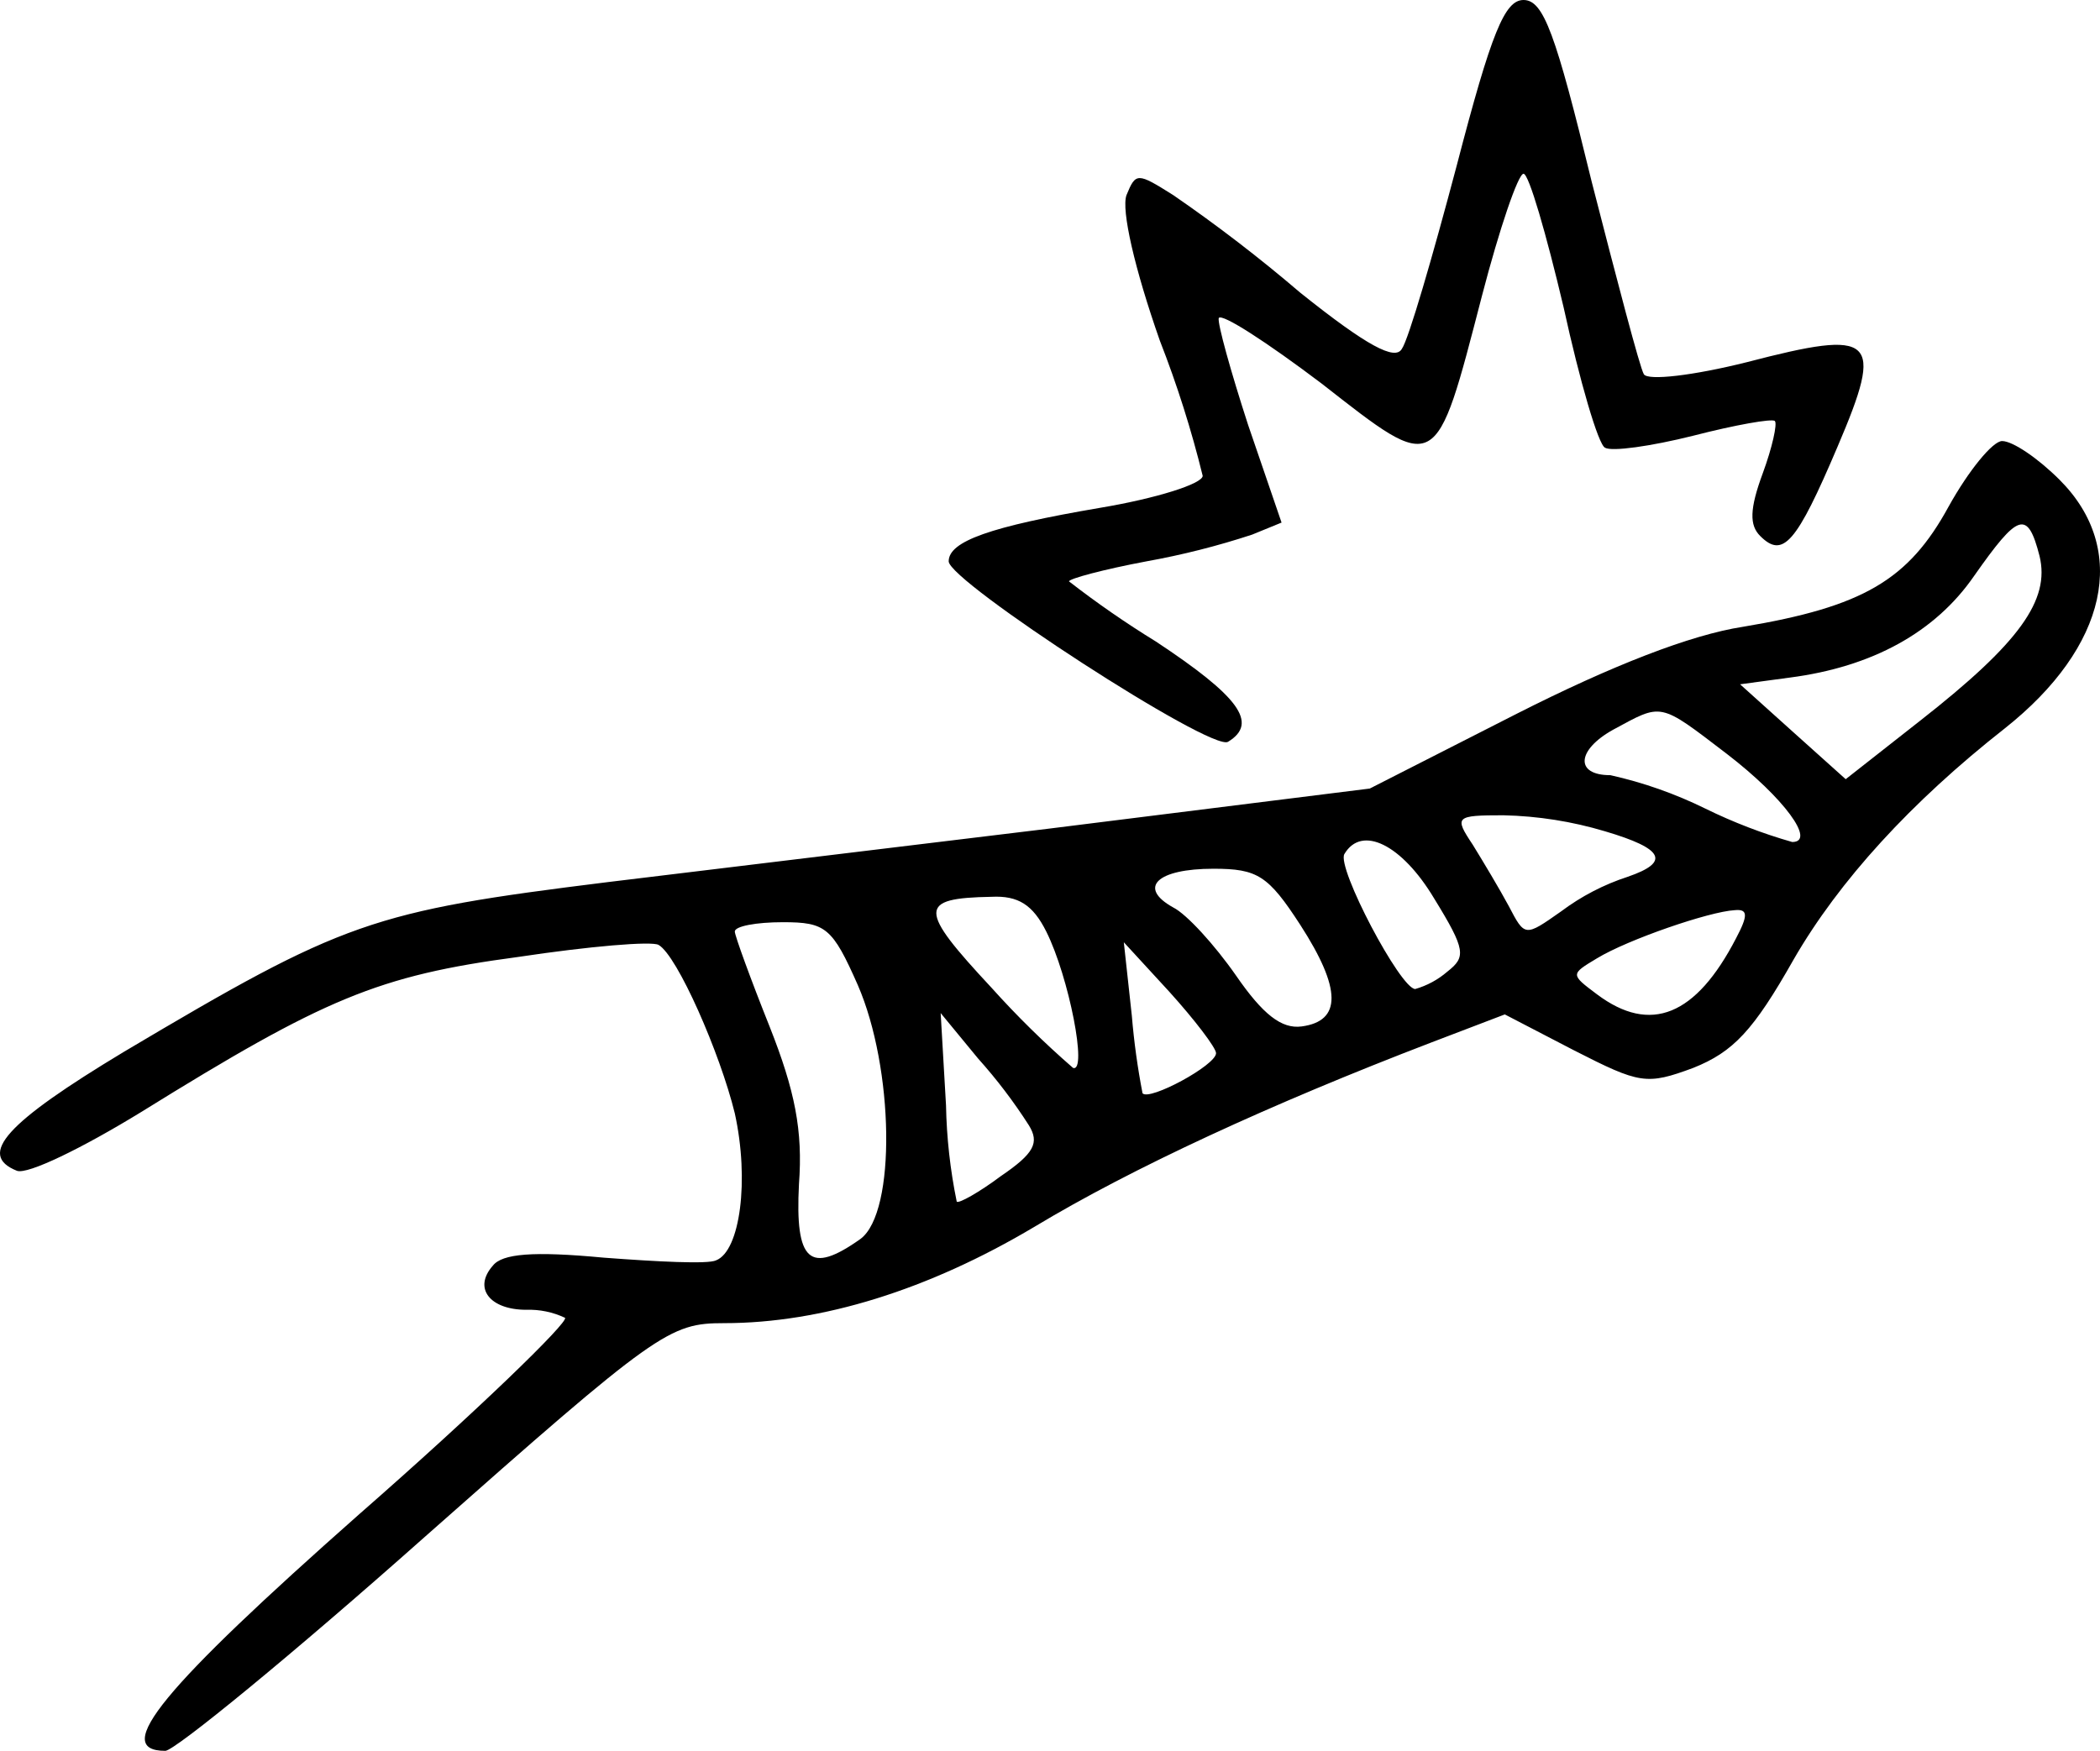
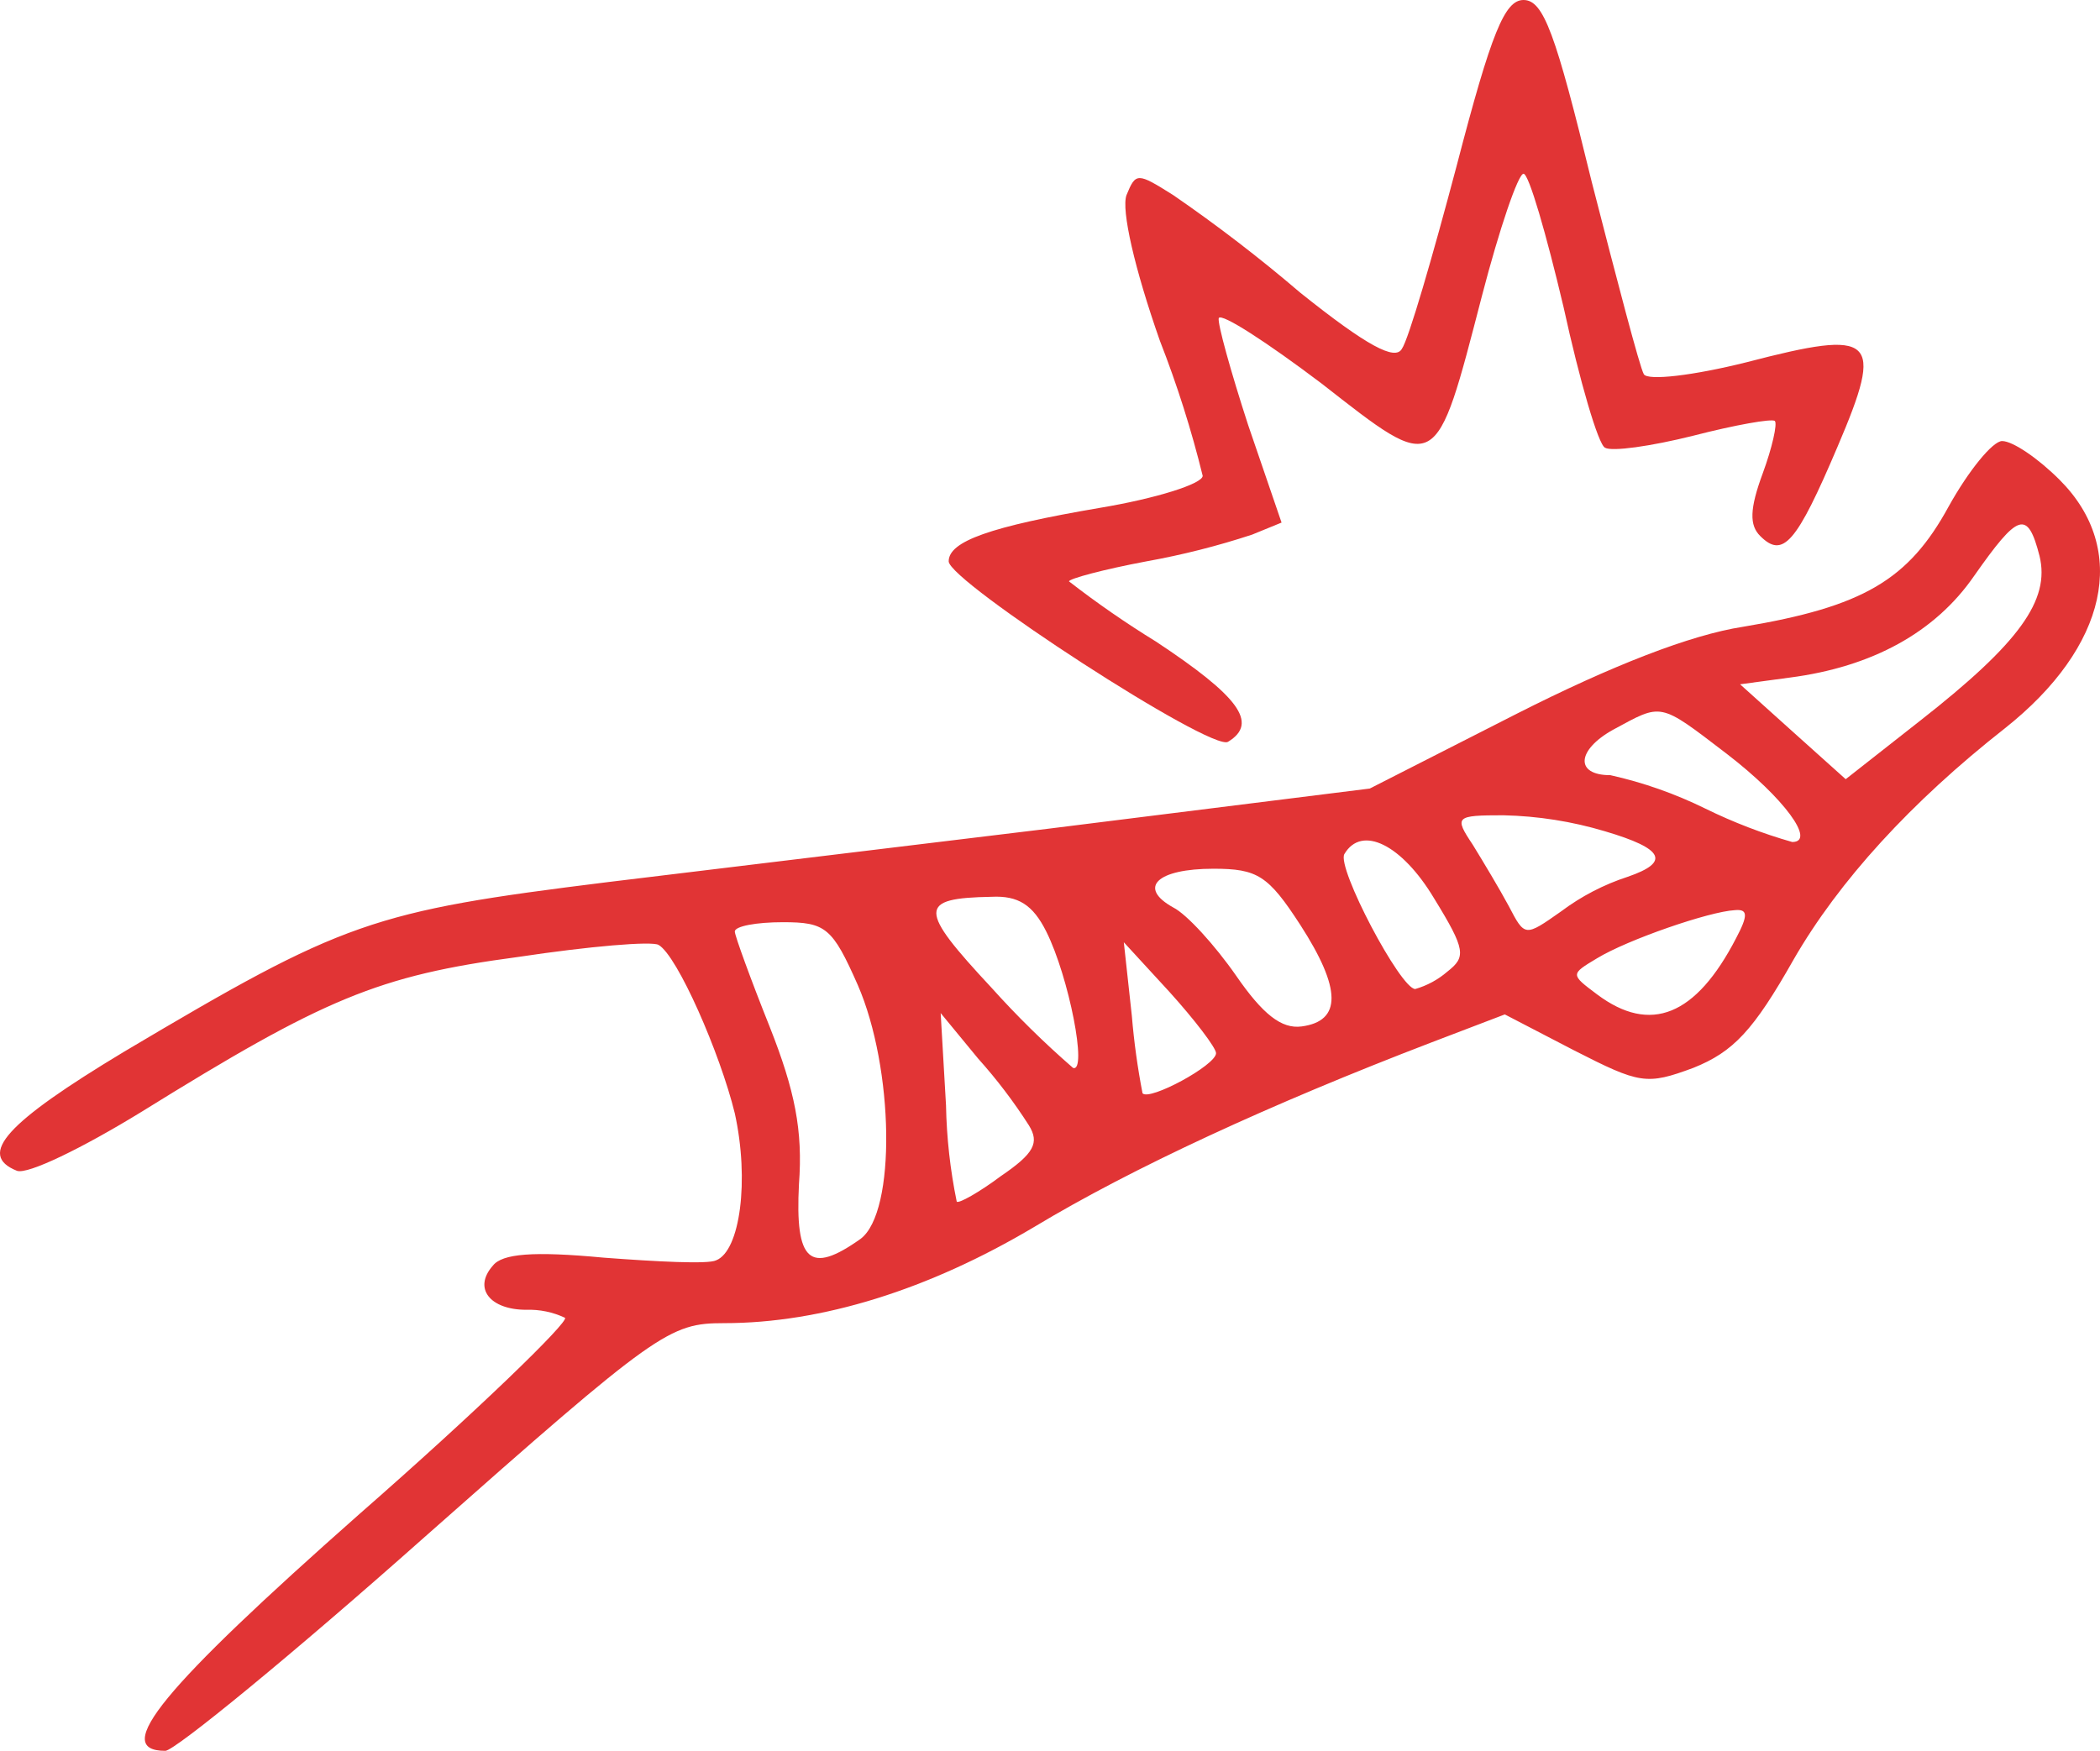
<svg xmlns="http://www.w3.org/2000/svg" width="157.089" height="131" viewBox="0 0 157.089 131">
  <g id="Group_1" data-name="Group 1" transform="translate(-498.034 -178)">
-     <path id="Path_67" data-name="Path 67" d="M496-425.6c-1.8,6.8-3.6,13-4.1,13.7-.5.9-2.6-.2-7.6-4.2a114.1,114.1,0,0,0-9.5-7.3c-2.7-1.7-2.8-1.7-3.5,0-.4,1.1.6,5.5,2.5,10.9a80.1,80.1,0,0,1,3.2,10.1c0,.6-3.5,1.7-7.7,2.4-8.2,1.4-11.3,2.5-11.3,4s19.7,14.3,20.9,13.5c2.3-1.4.8-3.4-5.4-7.5a72.907,72.907,0,0,1-6.5-4.5c0-.2,2.6-.9,5.8-1.5a58.24,58.24,0,0,0,7.9-2l2.2-.9-2.5-7.3c-1.3-4-2.3-7.6-2.2-8,.2-.4,3.6,1.8,7.7,4.9,8.7,6.8,8.5,6.9,12-6.6,1.3-5,2.7-9.1,3.1-9.1s1.7,4.5,3,10c1.2,5.5,2.6,10.3,3.1,10.5.5.3,3.4-.1,6.6-.9,3.1-.8,5.9-1.3,6.1-1.1s-.2,2-.9,3.9c-1,2.7-1,3.9-.2,4.7,1.7,1.7,2.7.6,5.8-6.7,3.5-8.2,2.8-8.8-6.8-6.3-4,1-7.4,1.4-7.7.9s-2-7-3.9-14.4c-2.7-11.1-3.6-13.6-5.1-13.6C499.6-438,498.6-435.6,496-425.6Z" transform="translate(111 616)" />
-     <path id="Path_71" data-name="Path 71" d="M532.8-400.1c-3,5.5-6.4,7.5-15.4,9-3.9.6-9.8,2.9-16.9,6.5l-11,5.6-24,3c-13.2,1.6-28,3.4-33,4-17.7,2.2-19.7,2.9-36.2,12.7-8.8,5.3-11,7.7-8,8.9.8.3,4.9-1.7,9.3-4.4,13.7-8.5,17.7-10.2,28.2-11.6,5.3-.8,10-1.2,10.5-.9,1.4.8,4.6,8.1,5.7,12.6,1.1,5,.4,10.3-1.4,11-.6.3-4.4.1-8.4-.2-5.3-.5-7.6-.3-8.3.6-1.5,1.7-.2,3.3,2.5,3.3a6.289,6.289,0,0,1,2.9.6c.3.3-6.6,7-15.4,14.7-14.7,13-18.6,17.7-14.5,17.7.7,0,9.5-7.2,19.4-16,17.4-15.4,18.3-16,22.4-16,7.3,0,15.3-2.5,23.2-7.2,7.3-4.4,17.7-9.2,29.7-13.8l5.5-2.1,5.2,2.7c4.9,2.5,5.4,2.6,8.9,1.3,3-1.2,4.5-2.8,7.5-8.1,3.4-5.9,8.8-11.8,15.8-17.3,7.7-6.1,9.3-13.4,4.1-18.6-1.6-1.6-3.5-2.9-4.3-2.9C536.1-405,534.3-402.8,532.8-400.1Zm6.8,3.7c.8,3.3-1.5,6.5-8.9,12.3l-5.6,4.4-3.9-3.5-4-3.6,3.7-.5c6.2-.8,10.9-3.4,13.8-7.6C538-399.6,538.7-399.9,539.6-396.4Zm-23.4,14.8c4.3,3.3,6.7,6.6,4.9,6.6a39.079,39.079,0,0,1-6.5-2.5,31.712,31.712,0,0,0-7.1-2.5c-2.7,0-2.5-1.9.2-3.4C511.4-385.4,511.1-385.5,516.2-381.6Zm-9.1,5.8c4.4,1.3,4.9,2.3,1.7,3.4a17.171,17.171,0,0,0-5,2.6c-2.7,1.9-2.7,1.9-3.9-.4-.7-1.3-1.9-3.3-2.7-4.6-1.4-2.1-1.3-2.2,2.3-2.2A28.667,28.667,0,0,1,507.1-375.8Zm-12.8,5c2.4,3.9,2.4,4.4,1,5.5a6.361,6.361,0,0,1-2.4,1.3c-1.1,0-5.9-9.1-5.3-10.1C488.9-376.3,491.9-374.8,494.3-370.8Zm-10,2c3.1,4.8,3.1,7.2.1,7.6-1.5.2-2.9-.9-4.9-3.8-1.6-2.3-3.7-4.6-4.7-5.1-2.7-1.5-1.2-2.9,3-2.9C481.1-373,481.9-372.5,484.3-368.8Zm-19,.5c1.7,3.4,3.1,10.6,2,10.2a69.007,69.007,0,0,1-6.1-6c-5.5-5.9-5.5-6.7,0-6.8C463.2-371,464.3-370.3,465.3-368.3Zm51.6.5c-3,5.8-6.4,7.2-10.4,4.2-2-1.5-2-1.5,0-2.7,2.3-1.4,8.4-3.5,10.3-3.6C517.8-370,517.8-369.5,516.9-367.8Zm-65.7,3.5c2.7,6.2,2.9,17,.2,19-3.8,2.7-4.9,1.7-4.6-4.1.3-4-.3-7-2.2-11.8-1.4-3.5-2.6-6.8-2.6-7.1,0-.4,1.6-.7,3.6-.7C448.8-369,449.3-368.6,451.2-364.3Zm26.8,5.1c0,.9-5,3.6-5.5,3a54.011,54.011,0,0,1-.8-5.8l-.6-5.5,3.4,3.7C476.4-361.7,478-359.6,478-359.2Zm-14,5.4c.8,1.3.4,2.1-2.1,3.8-1.6,1.2-3.2,2.1-3.3,1.9a39.481,39.481,0,0,1-.8-7.2l-.4-6.9,2.8,3.4A38.679,38.679,0,0,1,464-353.8Z" transform="translate(111 616)" />
+     <path id="Path_67" data-name="Path 67" d="M496-425.6c-1.8,6.8-3.6,13-4.1,13.7-.5.9-2.6-.2-7.6-4.2a114.1,114.1,0,0,0-9.5-7.3c-2.7-1.7-2.8-1.7-3.5,0-.4,1.1.6,5.5,2.5,10.9a80.09,80.09,0,0,1,3.2,10.1c0,.6-3.5,1.7-7.7,2.4-8.2,1.4-11.3,2.5-11.3,4s19.7,14.3,20.9,13.5c2.3-1.4.8-3.4-5.4-7.5a72.916,72.916,0,0,1-6.5-4.5c0-.2,2.6-.9,5.8-1.5a58.238,58.238,0,0,0,7.9-2l2.2-.9-2.5-7.3c-1.3-4-2.3-7.6-2.2-8,.2-.4,3.6,1.8,7.7,4.9,8.7,6.8,8.5,6.9,12-6.6,1.3-5,2.7-9.1,3.1-9.1s1.7,4.5,3,10c1.2,5.5,2.6,10.3,3.1,10.5.5.3,3.4-.1,6.6-.9,3.1-.8,5.9-1.3,6.1-1.1s-.2,2-.9,3.9c-1,2.7-1,3.9-.2,4.7,1.7,1.7,2.7.6,5.8-6.7,3.5-8.2,2.8-8.8-6.8-6.3-4,1-7.4,1.4-7.7.9s-2-7-3.9-14.4c-2.7-11.1-3.6-13.6-5.1-13.6C499.6-438,498.6-435.6,496-425.6Z" transform="translate(111 616)" fill="#e13435" />
+     <path id="Path_71" data-name="Path 71" d="M532.8-400.1c-3,5.5-6.4,7.5-15.4,9-3.9.6-9.8,2.9-16.9,6.5l-11,5.6-24,3c-13.2,1.6-28,3.4-33,4-17.7,2.2-19.7,2.9-36.2,12.7-8.8,5.3-11,7.7-8,8.9.8.3,4.9-1.7,9.3-4.4,13.7-8.5,17.7-10.2,28.2-11.6,5.3-.8,10-1.2,10.5-.9,1.4.8,4.6,8.1,5.7,12.6,1.1,5,.4,10.3-1.4,11-.6.3-4.4.1-8.4-.2-5.3-.5-7.6-.3-8.3.6-1.5,1.7-.2,3.3,2.5,3.3a6.289,6.289,0,0,1,2.9.6c.3.3-6.6,7-15.4,14.7-14.7,13-18.6,17.7-14.5,17.7.7,0,9.5-7.2,19.4-16,17.4-15.4,18.3-16,22.4-16,7.3,0,15.3-2.5,23.2-7.2,7.3-4.4,17.7-9.2,29.7-13.8l5.5-2.1,5.2,2.7c4.9,2.5,5.4,2.6,8.9,1.3,3-1.2,4.5-2.8,7.5-8.1,3.4-5.9,8.8-11.8,15.8-17.3,7.7-6.1,9.3-13.4,4.1-18.6-1.6-1.6-3.5-2.9-4.3-2.9C536.1-405,534.3-402.8,532.8-400.1Zm6.8,3.7c.8,3.3-1.5,6.5-8.9,12.3l-5.6,4.4-3.9-3.5-4-3.6,3.7-.5c6.2-.8,10.9-3.4,13.8-7.6C538-399.6,538.7-399.9,539.6-396.4Zm-23.4,14.8c4.3,3.3,6.7,6.6,4.9,6.6a39.08,39.08,0,0,1-6.5-2.5,31.714,31.714,0,0,0-7.1-2.5c-2.7,0-2.5-1.9.2-3.4,3.7-2,3.4-2.1,8.5,1.8Zm-9.1,5.8c4.4,1.3,4.9,2.3,1.7,3.4a17.171,17.171,0,0,0-5,2.6c-2.7,1.9-2.7,1.9-3.9-.4-.7-1.3-1.9-3.3-2.7-4.6-1.4-2.1-1.3-2.2,2.3-2.2a28.665,28.665,0,0,1,7.6,1.2Zm-12.8,5c2.4,3.9,2.4,4.4,1,5.5a6.362,6.362,0,0,1-2.4,1.3c-1.1,0-5.9-9.1-5.3-10.1,1.3-2.2,4.3-.7,6.7,3.3Zm-10,2c3.1,4.8,3.1,7.2.1,7.6-1.5.2-2.9-.9-4.9-3.8-1.6-2.3-3.7-4.6-4.7-5.1-2.7-1.5-1.2-2.9,3-2.9,3.3,0,4.1.5,6.5,4.2Zm-19,.5c1.7,3.4,3.1,10.6,2,10.2a69,69,0,0,1-6.1-6c-5.5-5.9-5.5-6.7,0-6.8,2-.1,3.1.6,4.1,2.6Zm51.6.5c-3,5.8-6.4,7.2-10.4,4.2-2-1.5-2-1.5,0-2.7,2.3-1.4,8.4-3.5,10.3-3.6,1-.1,1,.4.1,2.1Zm-65.7,3.5c2.7,6.2,2.9,17,.2,19-3.8,2.7-4.9,1.7-4.6-4.1.3-4-.3-7-2.2-11.8-1.4-3.5-2.6-6.8-2.6-7.1,0-.4,1.6-.7,3.6-.7,3.2,0,3.7.4,5.6,4.7Zm26.8,5.1c0,.9-5,3.6-5.5,3a54.014,54.014,0,0,1-.8-5.8l-.6-5.5,3.4,3.7c1.9,2.1,3.5,4.2,3.5,4.6Zm-14,5.4c.8,1.3.4,2.1-2.1,3.8-1.6,1.2-3.2,2.1-3.3,1.9a39.479,39.479,0,0,1-.8-7.2l-.4-6.9,2.8,3.4a38.678,38.678,0,0,1,3.8,5Z" transform="translate(111 616)" fill="#e13435" />
  </g>
</svg>
